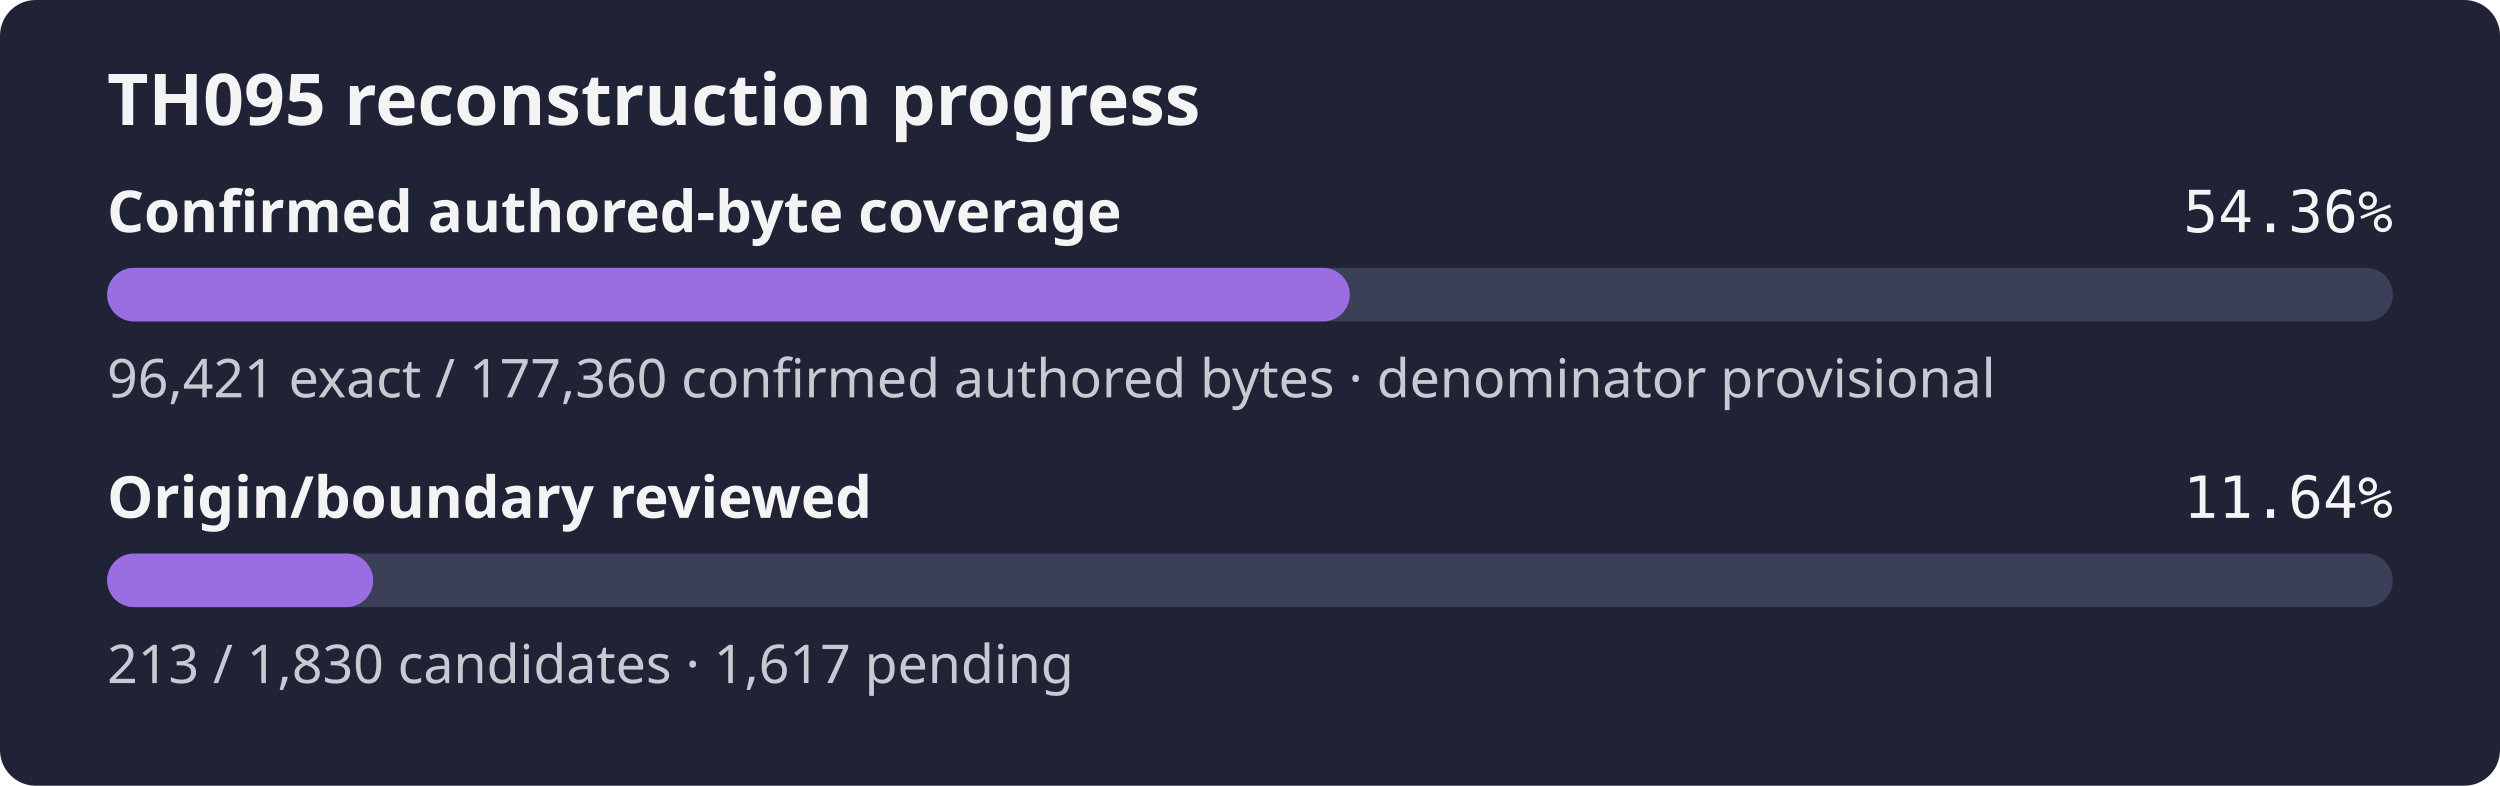
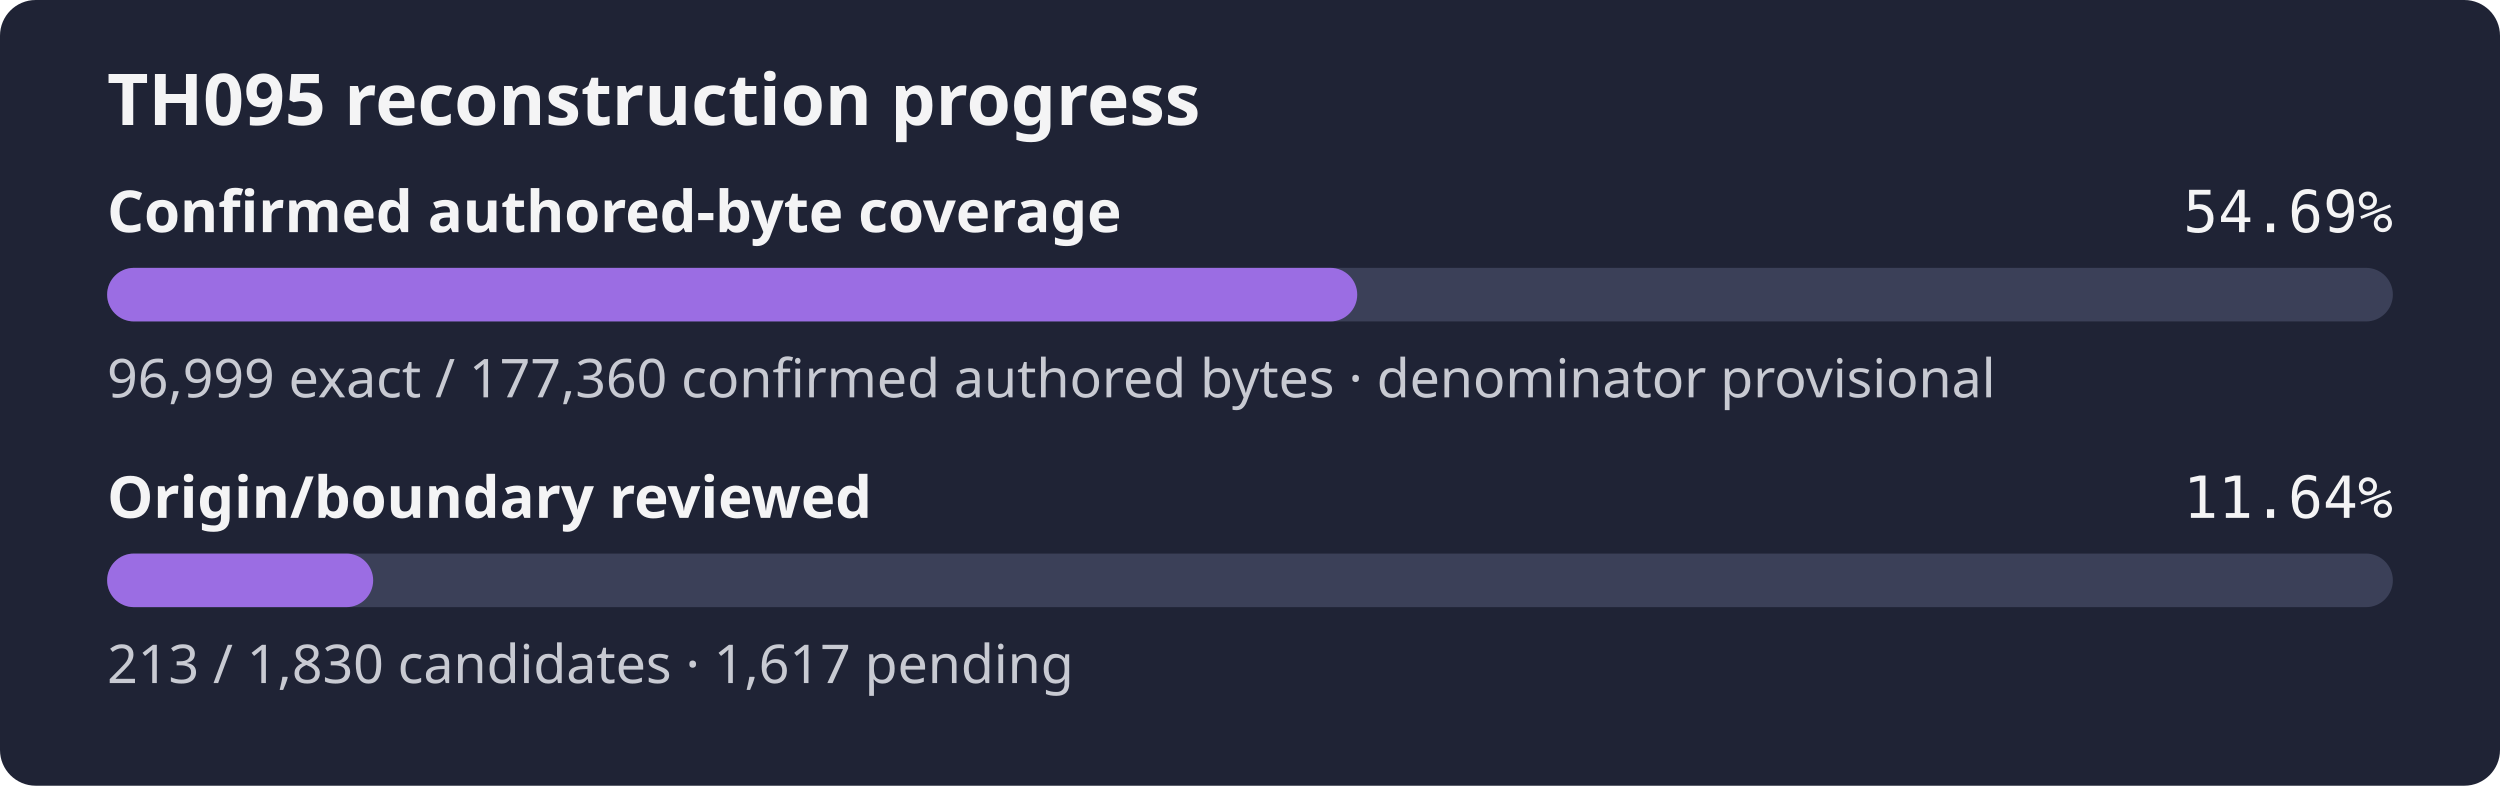
- <svg xmlns="http://www.w3.org/2000/svg" width="560" height="176" role="img" aria-label="TH095 reconstruction progress: 54.36% of the confirmed authored-byte set is exact, origin review 11.64%">
+ <svg xmlns="http://www.w3.org/2000/svg" width="560" height="176" role="img" aria-label="TH095 reconstruction progress: 54.69% of the confirmed authored-byte set is exact, origin review 11.64%">
  <rect width="560" height="176" rx="8" fill="#1f2335" />
  <text x="24" y="28" fill="#f4f4f5" font-family="sans-serif" font-size="16" font-weight="600">TH095 reconstruction progress</text>
  <text x="24" y="52" fill="#f4f4f5" font-family="sans-serif" font-size="13" font-weight="600">Confirmed authored-byte coverage</text>
-   <text x="536" y="52" fill="#f4f4f5" text-anchor="end" font-family="monospace" font-size="13">54.36%</text>
+   <text x="536" y="52" fill="#f4f4f5" text-anchor="end" font-family="monospace" font-size="13">54.69%</text>
  <rect x="24" y="60" width="512" height="12" rx="6" fill="#3b4058" />
-   <rect x="24" y="60" width="278.35" height="12" rx="6" fill="#9b6de3" />
-   <text x="24" y="89" fill="#c8cad2" font-family="sans-serif" font-size="12">96,421 exact / 177,360 confirmed authored bytes · denominator provisional</text>
+   <rect x="24" y="60" width="280.02" height="12" rx="6" fill="#9b6de3" />
+   <text x="24" y="89" fill="#c8cad2" font-family="sans-serif" font-size="12">96,999 exact / 177,360 confirmed authored bytes · denominator provisional</text>
  <text x="24" y="116" fill="#f4f4f5" font-family="sans-serif" font-size="13" font-weight="600">Origin/boundary reviewed</text>
  <text x="536" y="116" fill="#f4f4f5" text-anchor="end" font-family="monospace" font-size="13">11.64%</text>
  <rect x="24" y="124" width="512" height="12" rx="6" fill="#3b4058" />
  <rect x="24" y="124" width="59.59" height="12" rx="6" fill="#9b6de3" />
  <text x="24" y="153" fill="#c8cad2" font-family="sans-serif" font-size="12">213 / 1,830 candidates · 1,617 pending</text>
</svg>
